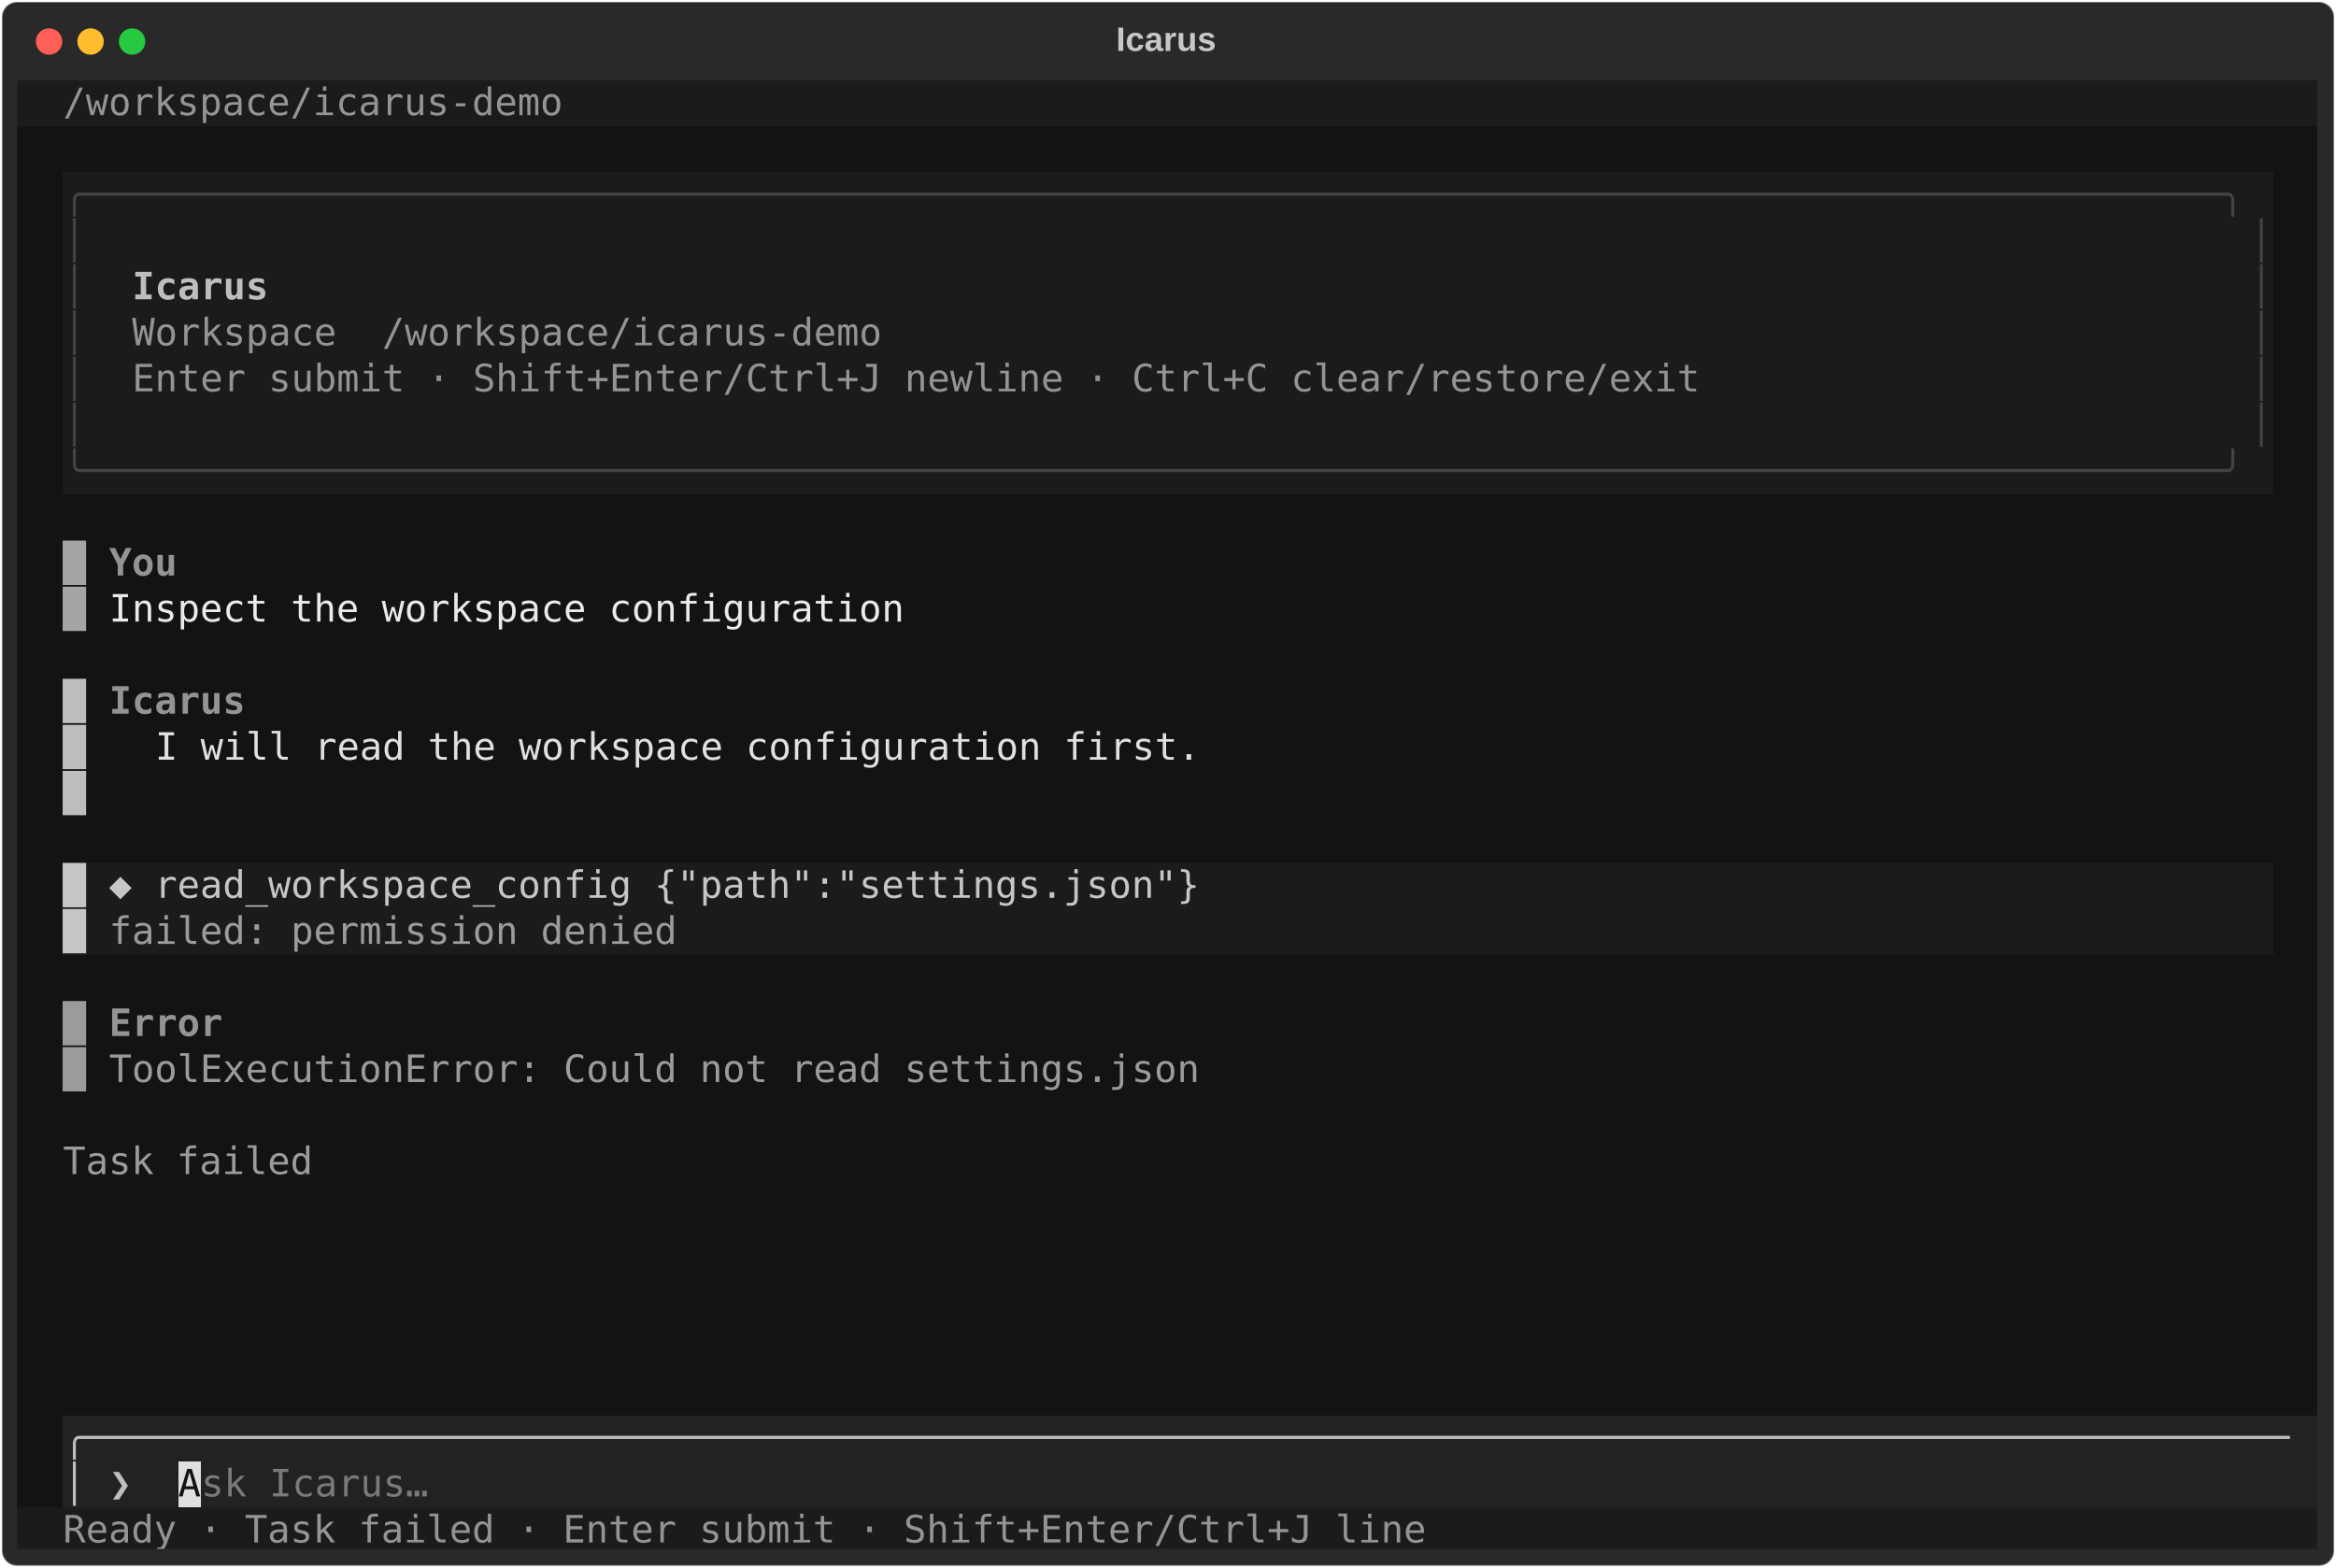
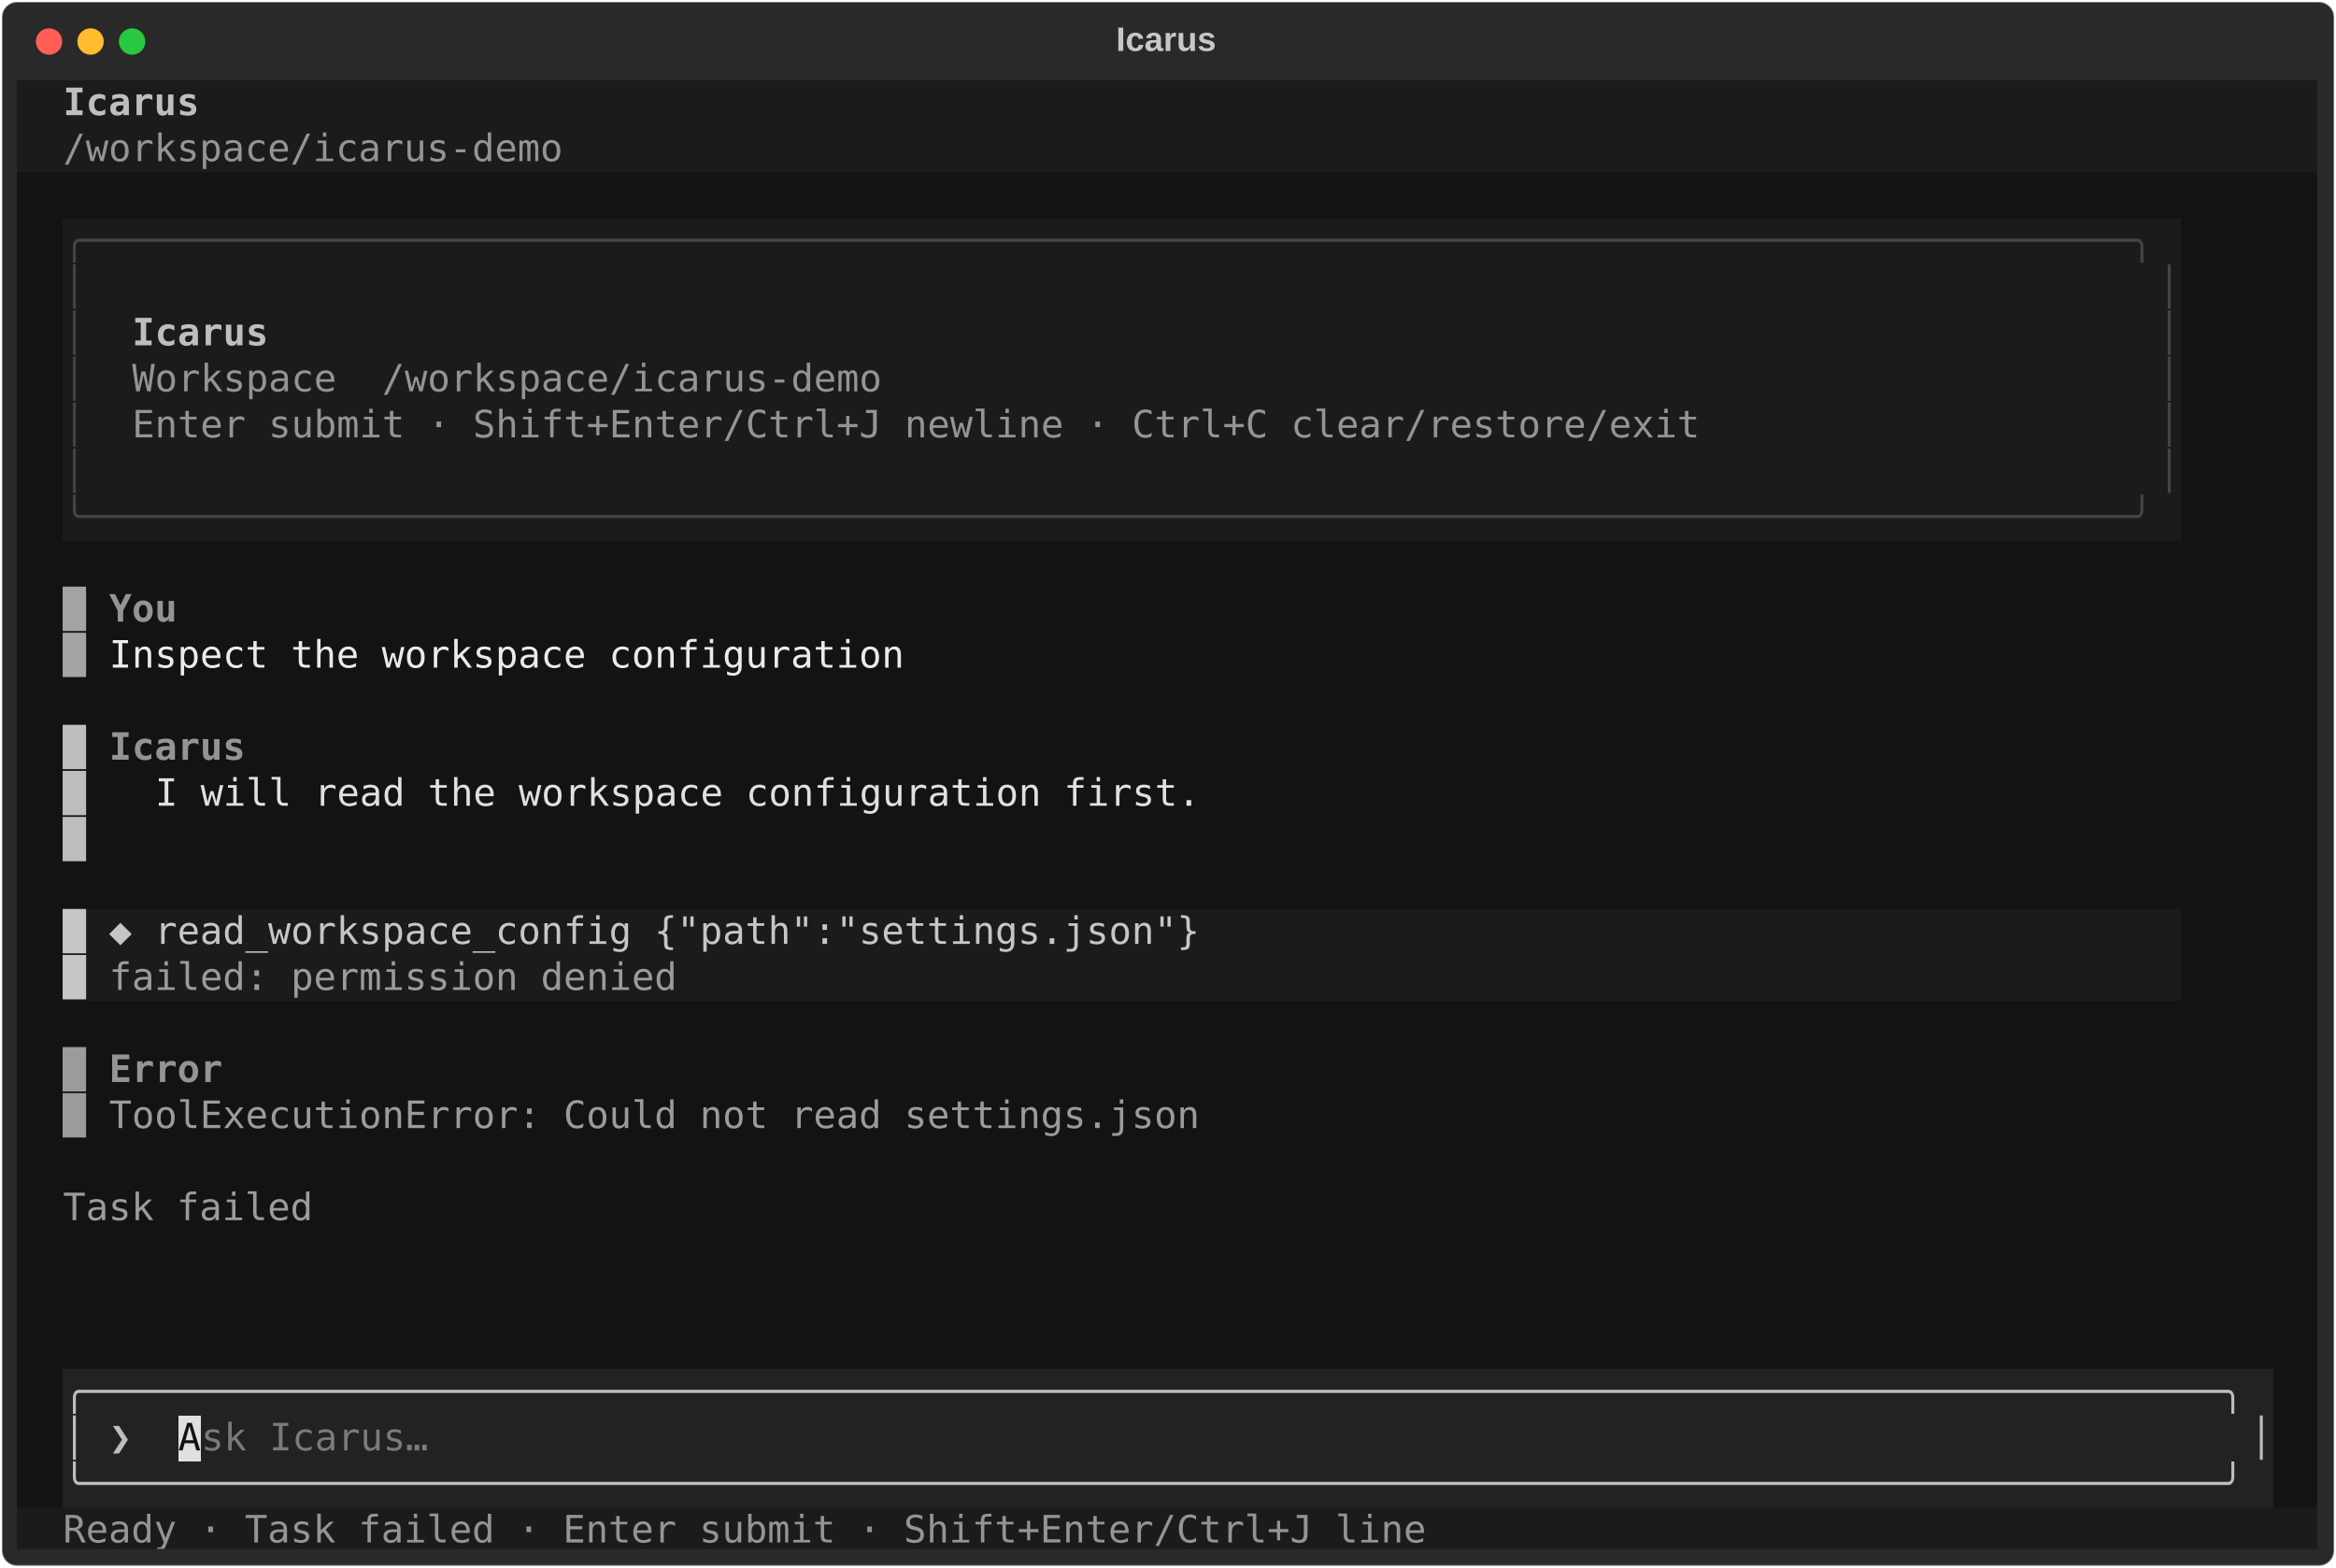
<svg xmlns="http://www.w3.org/2000/svg" class="rich-terminal" viewBox="0 0 1238 830.8">
  <style>

    @font-face {
        font-family: "Fira Code";
        src: local("FiraCode-Regular"),
                url("https://cdnjs.cloudflare.com/ajax/libs/firacode/6.2.0/woff2/FiraCode-Regular.woff2") format("woff2"),
                url("https://cdnjs.cloudflare.com/ajax/libs/firacode/6.2.0/woff/FiraCode-Regular.woff") format("woff");
        font-style: normal;
        font-weight: 400;
    }
    @font-face {
        font-family: "Fira Code";
        src: local("FiraCode-Bold"),
                url("https://cdnjs.cloudflare.com/ajax/libs/firacode/6.2.0/woff2/FiraCode-Bold.woff2") format("woff2"),
                url("https://cdnjs.cloudflare.com/ajax/libs/firacode/6.2.0/woff/FiraCode-Bold.woff") format("woff");
        font-style: bold;
        font-weight: 700;
    }

    .terminal-matrix {
        font-family: Fira Code, monospace;
        font-size: 20px;
        line-height: 24.4px;
        font-variant-east-asian: full-width;
    }

    .terminal-title {
        font-size: 18px;
        font-weight: bold;
        font-family: arial;
    }

    .terminal-r1 { fill: #c5c8c6 }
- .terminal-r2 { fill: #949494 }
- .terminal-r3 { fill: #444444 }
- .terminal-r4 { fill: #bebebe;font-weight: bold }
+ .terminal-r2 { fill: #bebebe;font-weight: bold }
+ .terminal-r3 { fill: #949494 }
+ .terminal-r4 { fill: #444444 }
.terminal-r5 { fill: #a4a4a4 }
.terminal-r6 { fill: #949494;font-weight: bold }
.terminal-r7 { fill: #eaeaea }
.terminal-r8 { fill: #bebebe }
.terminal-r9 { fill: #e0e0e0 }
.terminal-r10 { fill: #c6c6c6 }
.terminal-r11 { fill: #9b9b9b }
.terminal-r12 { fill: #121212 }
.terminal-r13 { fill: #7a7a7a }
    </style>
  <defs>
    <clipPath id="terminal-clip-terminal">
      <rect x="0" y="0" width="1219.0" height="779.8" />
    </clipPath>
    <clipPath id="terminal-line-0">
      <rect x="0" y="1.5" width="1220" height="24.65" />
    </clipPath>
    <clipPath id="terminal-line-1">
      <rect x="0" y="25.9" width="1220" height="24.65" />
    </clipPath>
    <clipPath id="terminal-line-2">
      <rect x="0" y="50.3" width="1220" height="24.65" />
    </clipPath>
    <clipPath id="terminal-line-3">
      <rect x="0" y="74.7" width="1220" height="24.65" />
    </clipPath>
    <clipPath id="terminal-line-4">
      <rect x="0" y="99.1" width="1220" height="24.65" />
    </clipPath>
    <clipPath id="terminal-line-5">
      <rect x="0" y="123.5" width="1220" height="24.65" />
    </clipPath>
    <clipPath id="terminal-line-6">
      <rect x="0" y="147.9" width="1220" height="24.65" />
    </clipPath>
    <clipPath id="terminal-line-7">
      <rect x="0" y="172.3" width="1220" height="24.65" />
    </clipPath>
    <clipPath id="terminal-line-8">
      <rect x="0" y="196.7" width="1220" height="24.65" />
    </clipPath>
    <clipPath id="terminal-line-9">
      <rect x="0" y="221.1" width="1220" height="24.65" />
    </clipPath>
    <clipPath id="terminal-line-10">
      <rect x="0" y="245.5" width="1220" height="24.65" />
    </clipPath>
    <clipPath id="terminal-line-11">
      <rect x="0" y="269.9" width="1220" height="24.65" />
    </clipPath>
    <clipPath id="terminal-line-12">
      <rect x="0" y="294.3" width="1220" height="24.65" />
    </clipPath>
    <clipPath id="terminal-line-13">
      <rect x="0" y="318.7" width="1220" height="24.65" />
    </clipPath>
    <clipPath id="terminal-line-14">
      <rect x="0" y="343.1" width="1220" height="24.65" />
    </clipPath>
    <clipPath id="terminal-line-15">
      <rect x="0" y="367.5" width="1220" height="24.65" />
    </clipPath>
    <clipPath id="terminal-line-16">
      <rect x="0" y="391.9" width="1220" height="24.65" />
    </clipPath>
    <clipPath id="terminal-line-17">
      <rect x="0" y="416.3" width="1220" height="24.65" />
    </clipPath>
    <clipPath id="terminal-line-18">
      <rect x="0" y="440.7" width="1220" height="24.65" />
    </clipPath>
    <clipPath id="terminal-line-19">
      <rect x="0" y="465.1" width="1220" height="24.65" />
    </clipPath>
    <clipPath id="terminal-line-20">
      <rect x="0" y="489.5" width="1220" height="24.65" />
    </clipPath>
    <clipPath id="terminal-line-21">
      <rect x="0" y="513.9" width="1220" height="24.65" />
    </clipPath>
    <clipPath id="terminal-line-22">
      <rect x="0" y="538.3" width="1220" height="24.65" />
    </clipPath>
    <clipPath id="terminal-line-23">
      <rect x="0" y="562.7" width="1220" height="24.65" />
    </clipPath>
    <clipPath id="terminal-line-24">
      <rect x="0" y="587.1" width="1220" height="24.65" />
    </clipPath>
    <clipPath id="terminal-line-25">
      <rect x="0" y="611.5" width="1220" height="24.65" />
    </clipPath>
    <clipPath id="terminal-line-26">
      <rect x="0" y="635.9" width="1220" height="24.65" />
    </clipPath>
    <clipPath id="terminal-line-27">
      <rect x="0" y="660.3" width="1220" height="24.65" />
    </clipPath>
    <clipPath id="terminal-line-28">
      <rect x="0" y="684.7" width="1220" height="24.65" />
    </clipPath>
    <clipPath id="terminal-line-29">
      <rect x="0" y="709.1" width="1220" height="24.65" />
    </clipPath>
    <clipPath id="terminal-line-30">
      <rect x="0" y="733.5" width="1220" height="24.65" />
    </clipPath>
  </defs>
  <rect fill="#292929" stroke="rgba(255,255,255,0.35)" stroke-width="1" x="1" y="1" width="1236" height="828.8" rx="8" />
  <text class="terminal-title" fill="#c5c8c6" text-anchor="middle" x="618" y="27">Icarus</text>
  <g transform="translate(26,22)">
    <circle cx="0" cy="0" r="7" fill="#ff5f57" />
    <circle cx="22" cy="0" r="7" fill="#febc2e" />
    <circle cx="44" cy="0" r="7" fill="#28c840" />
  </g>
  <g transform="translate(9, 41)" clip-path="url(#terminal-clip-terminal)">
    <rect fill="#1b1b1b" x="0" y="1.5" width="24.4" height="24.65" shape-rendering="crispEdges" />
-     <rect fill="#1b1b1b" x="24.4" y="1.5" width="268.4" height="24.65" shape-rendering="crispEdges" />
-     <rect fill="#1b1b1b" x="292.8" y="1.5" width="927.2" height="24.65" shape-rendering="crispEdges" />
-     <rect fill="#131313" x="0" y="25.9" width="1220" height="24.65" shape-rendering="crispEdges" />
-     <rect fill="#131313" x="0" y="50.3" width="24.4" height="24.65" shape-rendering="crispEdges" />
-     <rect fill="#1b1b1b" x="24.4" y="50.3" width="1171.2" height="24.65" shape-rendering="crispEdges" />
-     <rect fill="#131313" x="1195.6" y="50.3" width="24.4" height="24.65" shape-rendering="crispEdges" />
+     <rect fill="#1b1b1b" x="24.4" y="1.5" width="73.2" height="24.65" shape-rendering="crispEdges" />
+     <rect fill="#1b1b1b" x="97.6" y="1.5" width="1122.4" height="24.65" shape-rendering="crispEdges" />
+     <rect fill="#1b1b1b" x="0" y="25.9" width="24.4" height="24.65" shape-rendering="crispEdges" />
+     <rect fill="#1b1b1b" x="24.4" y="25.9" width="268.4" height="24.65" shape-rendering="crispEdges" />
+     <rect fill="#1b1b1b" x="292.8" y="25.9" width="927.2" height="24.65" shape-rendering="crispEdges" />
+     <rect fill="#131313" x="0" y="50.3" width="1220" height="24.65" shape-rendering="crispEdges" />
    <rect fill="#131313" x="0" y="74.7" width="24.4" height="24.65" shape-rendering="crispEdges" />
-     <rect fill="#1b1b1b" x="24.4" y="74.7" width="12.2" height="24.65" shape-rendering="crispEdges" />
-     <rect fill="#1b1b1b" x="36.6" y="74.7" width="1146.8" height="24.65" shape-rendering="crispEdges" />
-     <rect fill="#1b1b1b" x="1183.4" y="74.7" width="12.2" height="24.65" shape-rendering="crispEdges" />
-     <rect fill="#131313" x="1195.6" y="74.7" width="24.4" height="24.65" shape-rendering="crispEdges" />
+     <rect fill="#1b1b1b" x="24.4" y="74.7" width="1122.4" height="24.65" shape-rendering="crispEdges" />
+     <rect fill="#131313" x="1146.8" y="74.7" width="73.2" height="24.65" shape-rendering="crispEdges" />
    <rect fill="#131313" x="0" y="99.1" width="24.4" height="24.65" shape-rendering="crispEdges" />
    <rect fill="#1b1b1b" x="24.4" y="99.1" width="12.2" height="24.65" shape-rendering="crispEdges" />
-     <rect fill="#1b1b1b" x="36.6" y="99.1" width="24.4" height="24.65" shape-rendering="crispEdges" />
-     <rect fill="#1b1b1b" x="61" y="99.1" width="73.2" height="24.65" shape-rendering="crispEdges" />
-     <rect fill="#1b1b1b" x="134.2" y="99.1" width="1049.2" height="24.65" shape-rendering="crispEdges" />
-     <rect fill="#1b1b1b" x="1183.4" y="99.1" width="12.2" height="24.65" shape-rendering="crispEdges" />
-     <rect fill="#131313" x="1195.6" y="99.1" width="24.4" height="24.65" shape-rendering="crispEdges" />
+     <rect fill="#1b1b1b" x="36.6" y="99.1" width="1098" height="24.65" shape-rendering="crispEdges" />
+     <rect fill="#1b1b1b" x="1134.6" y="99.1" width="12.2" height="24.65" shape-rendering="crispEdges" />
+     <rect fill="#131313" x="1146.8" y="99.1" width="73.2" height="24.65" shape-rendering="crispEdges" />
    <rect fill="#131313" x="0" y="123.5" width="24.4" height="24.65" shape-rendering="crispEdges" />
    <rect fill="#1b1b1b" x="24.4" y="123.5" width="12.2" height="24.65" shape-rendering="crispEdges" />
    <rect fill="#1b1b1b" x="36.6" y="123.5" width="24.4" height="24.65" shape-rendering="crispEdges" />
-     <rect fill="#1b1b1b" x="61" y="123.5" width="402.6" height="24.65" shape-rendering="crispEdges" />
-     <rect fill="#1b1b1b" x="463.6" y="123.5" width="719.8" height="24.65" shape-rendering="crispEdges" />
-     <rect fill="#1b1b1b" x="1183.4" y="123.5" width="12.2" height="24.65" shape-rendering="crispEdges" />
-     <rect fill="#131313" x="1195.6" y="123.5" width="24.4" height="24.65" shape-rendering="crispEdges" />
+     <rect fill="#1b1b1b" x="61" y="123.5" width="73.2" height="24.65" shape-rendering="crispEdges" />
+     <rect fill="#1b1b1b" x="134.2" y="123.5" width="1000.4" height="24.65" shape-rendering="crispEdges" />
+     <rect fill="#1b1b1b" x="1134.6" y="123.5" width="12.2" height="24.65" shape-rendering="crispEdges" />
+     <rect fill="#131313" x="1146.8" y="123.5" width="73.2" height="24.65" shape-rendering="crispEdges" />
    <rect fill="#131313" x="0" y="147.9" width="24.4" height="24.65" shape-rendering="crispEdges" />
    <rect fill="#1b1b1b" x="24.4" y="147.9" width="12.2" height="24.65" shape-rendering="crispEdges" />
    <rect fill="#1b1b1b" x="36.6" y="147.9" width="24.4" height="24.65" shape-rendering="crispEdges" />
-     <rect fill="#1b1b1b" x="61" y="147.9" width="841.8" height="24.65" shape-rendering="crispEdges" />
-     <rect fill="#1b1b1b" x="902.8" y="147.9" width="280.6" height="24.65" shape-rendering="crispEdges" />
-     <rect fill="#1b1b1b" x="1183.4" y="147.9" width="12.2" height="24.65" shape-rendering="crispEdges" />
-     <rect fill="#131313" x="1195.6" y="147.9" width="24.4" height="24.65" shape-rendering="crispEdges" />
+     <rect fill="#1b1b1b" x="61" y="147.9" width="402.6" height="24.65" shape-rendering="crispEdges" />
+     <rect fill="#1b1b1b" x="463.6" y="147.9" width="671" height="24.65" shape-rendering="crispEdges" />
+     <rect fill="#1b1b1b" x="1134.6" y="147.9" width="12.2" height="24.65" shape-rendering="crispEdges" />
+     <rect fill="#131313" x="1146.8" y="147.9" width="73.2" height="24.65" shape-rendering="crispEdges" />
    <rect fill="#131313" x="0" y="172.3" width="24.4" height="24.65" shape-rendering="crispEdges" />
    <rect fill="#1b1b1b" x="24.4" y="172.3" width="12.2" height="24.65" shape-rendering="crispEdges" />
-     <rect fill="#1b1b1b" x="36.6" y="172.3" width="1146.8" height="24.65" shape-rendering="crispEdges" />
-     <rect fill="#1b1b1b" x="1183.4" y="172.3" width="12.2" height="24.65" shape-rendering="crispEdges" />
-     <rect fill="#131313" x="1195.6" y="172.3" width="24.4" height="24.65" shape-rendering="crispEdges" />
+     <rect fill="#1b1b1b" x="36.6" y="172.3" width="24.4" height="24.65" shape-rendering="crispEdges" />
+     <rect fill="#1b1b1b" x="61" y="172.3" width="841.8" height="24.65" shape-rendering="crispEdges" />
+     <rect fill="#1b1b1b" x="902.8" y="172.3" width="231.8" height="24.65" shape-rendering="crispEdges" />
+     <rect fill="#1b1b1b" x="1134.6" y="172.3" width="12.2" height="24.65" shape-rendering="crispEdges" />
+     <rect fill="#131313" x="1146.8" y="172.3" width="73.2" height="24.65" shape-rendering="crispEdges" />
    <rect fill="#131313" x="0" y="196.7" width="24.4" height="24.65" shape-rendering="crispEdges" />
-     <rect fill="#1b1b1b" x="24.4" y="196.7" width="1171.2" height="24.65" shape-rendering="crispEdges" />
-     <rect fill="#131313" x="1195.6" y="196.7" width="24.4" height="24.65" shape-rendering="crispEdges" />
-     <rect fill="#131313" x="0" y="221.1" width="1220" height="24.65" shape-rendering="crispEdges" />
-     <rect fill="#131313" x="0" y="245.5" width="24.4" height="24.65" shape-rendering="crispEdges" />
-     <rect fill="#131313" x="24.4" y="245.5" width="12.2" height="24.65" shape-rendering="crispEdges" />
-     <rect fill="#131313" x="36.6" y="245.5" width="12.2" height="24.65" shape-rendering="crispEdges" />
-     <rect fill="#131313" x="48.8" y="245.5" width="36.6" height="24.65" shape-rendering="crispEdges" />
-     <rect fill="#131313" x="85.4" y="245.5" width="1134.6" height="24.65" shape-rendering="crispEdges" />
+     <rect fill="#1b1b1b" x="24.4" y="196.7" width="12.2" height="24.65" shape-rendering="crispEdges" />
+     <rect fill="#1b1b1b" x="36.6" y="196.7" width="1098" height="24.65" shape-rendering="crispEdges" />
+     <rect fill="#1b1b1b" x="1134.6" y="196.7" width="12.2" height="24.65" shape-rendering="crispEdges" />
+     <rect fill="#131313" x="1146.8" y="196.7" width="73.2" height="24.65" shape-rendering="crispEdges" />
+     <rect fill="#131313" x="0" y="221.1" width="24.4" height="24.65" shape-rendering="crispEdges" />
+     <rect fill="#1b1b1b" x="24.4" y="221.1" width="1122.4" height="24.65" shape-rendering="crispEdges" />
+     <rect fill="#131313" x="1146.8" y="221.1" width="73.2" height="24.65" shape-rendering="crispEdges" />
+     <rect fill="#131313" x="0" y="245.5" width="1220" height="24.65" shape-rendering="crispEdges" />
    <rect fill="#131313" x="0" y="269.9" width="24.4" height="24.65" shape-rendering="crispEdges" />
    <rect fill="#131313" x="24.4" y="269.9" width="12.2" height="24.65" shape-rendering="crispEdges" />
    <rect fill="#131313" x="36.6" y="269.9" width="12.2" height="24.65" shape-rendering="crispEdges" />
-     <rect fill="#131313" x="48.8" y="269.9" width="427" height="24.65" shape-rendering="crispEdges" />
-     <rect fill="#131313" x="475.8" y="269.9" width="744.2" height="24.65" shape-rendering="crispEdges" />
-     <rect fill="#131313" x="0" y="294.3" width="1220" height="24.65" shape-rendering="crispEdges" />
-     <rect fill="#131313" x="0" y="318.7" width="24.4" height="24.65" shape-rendering="crispEdges" />
-     <rect fill="#131313" x="24.4" y="318.7" width="12.2" height="24.65" shape-rendering="crispEdges" />
-     <rect fill="#131313" x="36.6" y="318.7" width="12.2" height="24.65" shape-rendering="crispEdges" />
-     <rect fill="#131313" x="48.8" y="318.7" width="73.2" height="24.65" shape-rendering="crispEdges" />
-     <rect fill="#131313" x="122" y="318.7" width="1098" height="24.65" shape-rendering="crispEdges" />
+     <rect fill="#131313" x="48.8" y="269.9" width="36.6" height="24.65" shape-rendering="crispEdges" />
+     <rect fill="#131313" x="85.4" y="269.9" width="1134.6" height="24.65" shape-rendering="crispEdges" />
+     <rect fill="#131313" x="0" y="294.3" width="24.4" height="24.65" shape-rendering="crispEdges" />
+     <rect fill="#131313" x="24.4" y="294.3" width="12.2" height="24.65" shape-rendering="crispEdges" />
+     <rect fill="#131313" x="36.6" y="294.3" width="12.2" height="24.65" shape-rendering="crispEdges" />
+     <rect fill="#131313" x="48.8" y="294.3" width="427" height="24.65" shape-rendering="crispEdges" />
+     <rect fill="#131313" x="475.8" y="294.3" width="744.2" height="24.65" shape-rendering="crispEdges" />
+     <rect fill="#131313" x="0" y="318.7" width="1220" height="24.65" shape-rendering="crispEdges" />
    <rect fill="#131313" x="0" y="343.1" width="24.4" height="24.65" shape-rendering="crispEdges" />
    <rect fill="#131313" x="24.4" y="343.1" width="12.2" height="24.65" shape-rendering="crispEdges" />
-     <rect fill="#131313" x="36.6" y="343.1" width="36.6" height="24.65" shape-rendering="crispEdges" />
-     <rect fill="#131313" x="73.2" y="343.1" width="561.2" height="24.65" shape-rendering="crispEdges" />
-     <rect fill="#131313" x="634.4" y="343.1" width="585.6" height="24.65" shape-rendering="crispEdges" />
+     <rect fill="#131313" x="36.6" y="343.1" width="12.2" height="24.65" shape-rendering="crispEdges" />
+     <rect fill="#131313" x="48.8" y="343.1" width="73.2" height="24.65" shape-rendering="crispEdges" />
+     <rect fill="#131313" x="122" y="343.1" width="1098" height="24.65" shape-rendering="crispEdges" />
    <rect fill="#131313" x="0" y="367.5" width="24.4" height="24.65" shape-rendering="crispEdges" />
    <rect fill="#131313" x="24.4" y="367.5" width="12.2" height="24.65" shape-rendering="crispEdges" />
-     <rect fill="#131313" x="36.6" y="367.5" width="1183.4" height="24.65" shape-rendering="crispEdges" />
-     <rect fill="#131313" x="0" y="391.9" width="1220" height="24.65" shape-rendering="crispEdges" />
-     <rect fill="#131313" x="0" y="416.3" width="24.4" height="24.65" shape-rendering="crispEdges" />
-     <rect fill="#1b1b1b" x="24.4" y="416.3" width="12.2" height="24.65" shape-rendering="crispEdges" />
-     <rect fill="#1b1b1b" x="36.6" y="416.3" width="12.2" height="24.65" shape-rendering="crispEdges" />
-     <rect fill="#1b1b1b" x="48.8" y="416.3" width="585.6" height="24.65" shape-rendering="crispEdges" />
-     <rect fill="#1b1b1b" x="634.4" y="416.3" width="561.2" height="24.65" shape-rendering="crispEdges" />
-     <rect fill="#131313" x="1195.6" y="416.3" width="24.4" height="24.65" shape-rendering="crispEdges" />
+     <rect fill="#131313" x="36.6" y="367.5" width="36.6" height="24.65" shape-rendering="crispEdges" />
+     <rect fill="#131313" x="73.2" y="367.5" width="561.2" height="24.65" shape-rendering="crispEdges" />
+     <rect fill="#131313" x="634.4" y="367.5" width="585.6" height="24.65" shape-rendering="crispEdges" />
+     <rect fill="#131313" x="0" y="391.9" width="24.4" height="24.65" shape-rendering="crispEdges" />
+     <rect fill="#131313" x="24.4" y="391.9" width="12.2" height="24.65" shape-rendering="crispEdges" />
+     <rect fill="#131313" x="36.6" y="391.9" width="1183.4" height="24.65" shape-rendering="crispEdges" />
+     <rect fill="#131313" x="0" y="416.3" width="1220" height="24.65" shape-rendering="crispEdges" />
    <rect fill="#131313" x="0" y="440.7" width="24.4" height="24.65" shape-rendering="crispEdges" />
    <rect fill="#1b1b1b" x="24.4" y="440.7" width="12.2" height="24.65" shape-rendering="crispEdges" />
    <rect fill="#1b1b1b" x="36.6" y="440.7" width="12.2" height="24.65" shape-rendering="crispEdges" />
-     <rect fill="#1b1b1b" x="48.8" y="440.7" width="305" height="24.65" shape-rendering="crispEdges" />
-     <rect fill="#1b1b1b" x="353.8" y="440.7" width="841.8" height="24.65" shape-rendering="crispEdges" />
-     <rect fill="#131313" x="1195.6" y="440.7" width="24.4" height="24.65" shape-rendering="crispEdges" />
-     <rect fill="#131313" x="0" y="465.1" width="1220" height="24.65" shape-rendering="crispEdges" />
-     <rect fill="#131313" x="0" y="489.5" width="24.4" height="24.65" shape-rendering="crispEdges" />
-     <rect fill="#131313" x="24.4" y="489.5" width="12.2" height="24.65" shape-rendering="crispEdges" />
-     <rect fill="#131313" x="36.6" y="489.5" width="12.2" height="24.65" shape-rendering="crispEdges" />
-     <rect fill="#131313" x="48.8" y="489.5" width="61" height="24.65" shape-rendering="crispEdges" />
-     <rect fill="#131313" x="109.8" y="489.5" width="1110.2" height="24.65" shape-rendering="crispEdges" />
+     <rect fill="#1b1b1b" x="48.8" y="440.7" width="585.6" height="24.65" shape-rendering="crispEdges" />
+     <rect fill="#1b1b1b" x="634.4" y="440.7" width="512.4" height="24.65" shape-rendering="crispEdges" />
+     <rect fill="#131313" x="1146.8" y="440.7" width="73.2" height="24.65" shape-rendering="crispEdges" />
+     <rect fill="#131313" x="0" y="465.1" width="24.4" height="24.65" shape-rendering="crispEdges" />
+     <rect fill="#1b1b1b" x="24.4" y="465.1" width="12.2" height="24.65" shape-rendering="crispEdges" />
+     <rect fill="#1b1b1b" x="36.6" y="465.1" width="12.2" height="24.65" shape-rendering="crispEdges" />
+     <rect fill="#1b1b1b" x="48.8" y="465.1" width="305" height="24.65" shape-rendering="crispEdges" />
+     <rect fill="#1b1b1b" x="353.8" y="465.1" width="793" height="24.65" shape-rendering="crispEdges" />
+     <rect fill="#131313" x="1146.8" y="465.1" width="73.2" height="24.65" shape-rendering="crispEdges" />
+     <rect fill="#131313" x="0" y="489.5" width="1220" height="24.65" shape-rendering="crispEdges" />
    <rect fill="#131313" x="0" y="513.9" width="24.4" height="24.65" shape-rendering="crispEdges" />
    <rect fill="#131313" x="24.4" y="513.9" width="12.2" height="24.65" shape-rendering="crispEdges" />
    <rect fill="#131313" x="36.6" y="513.9" width="12.2" height="24.65" shape-rendering="crispEdges" />
-     <rect fill="#131313" x="48.8" y="513.9" width="585.6" height="24.65" shape-rendering="crispEdges" />
-     <rect fill="#131313" x="634.4" y="513.9" width="585.6" height="24.65" shape-rendering="crispEdges" />
-     <rect fill="#131313" x="0" y="538.3" width="1220" height="24.65" shape-rendering="crispEdges" />
-     <rect fill="#131313" x="0" y="562.7" width="24.4" height="24.65" shape-rendering="crispEdges" />
-     <rect fill="#131313" x="24.4" y="562.7" width="134.2" height="24.65" shape-rendering="crispEdges" />
-     <rect fill="#131313" x="158.6" y="562.7" width="1061.4" height="24.65" shape-rendering="crispEdges" />
-     <rect fill="#131313" x="0" y="587.1" width="1220" height="24.65" shape-rendering="crispEdges" />
+     <rect fill="#131313" x="48.8" y="513.9" width="61" height="24.65" shape-rendering="crispEdges" />
+     <rect fill="#131313" x="109.8" y="513.9" width="1110.2" height="24.65" shape-rendering="crispEdges" />
+     <rect fill="#131313" x="0" y="538.3" width="24.4" height="24.65" shape-rendering="crispEdges" />
+     <rect fill="#131313" x="24.4" y="538.3" width="12.2" height="24.65" shape-rendering="crispEdges" />
+     <rect fill="#131313" x="36.6" y="538.3" width="12.2" height="24.65" shape-rendering="crispEdges" />
+     <rect fill="#131313" x="48.8" y="538.3" width="585.6" height="24.65" shape-rendering="crispEdges" />
+     <rect fill="#131313" x="634.4" y="538.3" width="585.6" height="24.65" shape-rendering="crispEdges" />
+     <rect fill="#131313" x="0" y="562.7" width="1220" height="24.65" shape-rendering="crispEdges" />
+     <rect fill="#131313" x="0" y="587.1" width="24.4" height="24.65" shape-rendering="crispEdges" />
+     <rect fill="#131313" x="24.4" y="587.1" width="134.2" height="24.65" shape-rendering="crispEdges" />
+     <rect fill="#131313" x="158.6" y="587.1" width="1061.4" height="24.65" shape-rendering="crispEdges" />
    <rect fill="#131313" x="0" y="611.5" width="1220" height="24.65" shape-rendering="crispEdges" />
    <rect fill="#131313" x="0" y="635.9" width="1220" height="24.65" shape-rendering="crispEdges" />
    <rect fill="#131313" x="0" y="660.3" width="1220" height="24.65" shape-rendering="crispEdges" />
-     <rect fill="#131313" x="0" y="684.7" width="1220" height="24.65" shape-rendering="crispEdges" />
+     <rect fill="#131313" x="0" y="684.7" width="24.4" height="24.65" shape-rendering="crispEdges" />
+     <rect fill="#222222" x="24.4" y="684.7" width="1171.2" height="24.65" shape-rendering="crispEdges" />
+     <rect fill="#131313" x="1195.6" y="684.7" width="24.4" height="24.65" shape-rendering="crispEdges" />
    <rect fill="#131313" x="0" y="709.1" width="24.4" height="24.65" shape-rendering="crispEdges" />
-     <rect fill="#222222" x="24.4" y="709.1" width="1195.6" height="24.65" shape-rendering="crispEdges" />
+     <rect fill="#222222" x="24.4" y="709.1" width="12.2" height="24.65" shape-rendering="crispEdges" />
+     <rect fill="#222222" x="36.6" y="709.1" width="12.2" height="24.65" shape-rendering="crispEdges" />
+     <rect fill="#222222" x="48.8" y="709.1" width="12.2" height="24.65" shape-rendering="crispEdges" />
+     <rect fill="#222222" x="61" y="709.1" width="12.2" height="24.65" shape-rendering="crispEdges" />
+     <rect fill="#222222" x="73.2" y="709.1" width="12.2" height="24.65" shape-rendering="crispEdges" />
+     <rect fill="#e0e0e0" x="85.4" y="709.1" width="12.2" height="24.65" shape-rendering="crispEdges" />
+     <rect fill="#222222" x="97.6" y="709.1" width="122" height="24.65" shape-rendering="crispEdges" />
+     <rect fill="#222222" x="219.6" y="709.1" width="963.8" height="24.65" shape-rendering="crispEdges" />
+     <rect fill="#222222" x="1183.4" y="709.1" width="12.2" height="24.65" shape-rendering="crispEdges" />
+     <rect fill="#131313" x="1195.6" y="709.1" width="24.4" height="24.65" shape-rendering="crispEdges" />
    <rect fill="#131313" x="0" y="733.5" width="24.4" height="24.65" shape-rendering="crispEdges" />
-     <rect fill="#222222" x="24.4" y="733.5" width="12.2" height="24.65" shape-rendering="crispEdges" />
-     <rect fill="#222222" x="36.6" y="733.5" width="12.2" height="24.65" shape-rendering="crispEdges" />
-     <rect fill="#222222" x="48.8" y="733.5" width="12.2" height="24.65" shape-rendering="crispEdges" />
-     <rect fill="#222222" x="61" y="733.5" width="12.2" height="24.65" shape-rendering="crispEdges" />
-     <rect fill="#222222" x="73.2" y="733.5" width="12.2" height="24.65" shape-rendering="crispEdges" />
-     <rect fill="#e0e0e0" x="85.4" y="733.5" width="12.2" height="24.65" shape-rendering="crispEdges" />
-     <rect fill="#222222" x="97.6" y="733.5" width="122" height="24.65" shape-rendering="crispEdges" />
-     <rect fill="#222222" x="219.6" y="733.5" width="1000.4" height="24.65" shape-rendering="crispEdges" />
+     <rect fill="#222222" x="24.4" y="733.5" width="1171.2" height="24.65" shape-rendering="crispEdges" />
+     <rect fill="#131313" x="1195.6" y="733.5" width="24.4" height="24.65" shape-rendering="crispEdges" />
    <rect fill="#1b1b1b" x="0" y="757.9" width="24.4" height="24.65" shape-rendering="crispEdges" />
    <rect fill="#1b1b1b" x="24.4" y="757.9" width="732" height="24.65" shape-rendering="crispEdges" />
    <rect fill="#1b1b1b" x="756.4" y="757.9" width="463.6" height="24.65" shape-rendering="crispEdges" />
    <g class="terminal-matrix">
-       <text class="terminal-r2" x="24.4" y="20" textLength="268.4" clip-path="url(#terminal-line-0)">/workspace/icarus-demo</text>
+       <text class="terminal-r2" x="24.4" y="20" textLength="73.2" clip-path="url(#terminal-line-0)">Icarus</text>
      <text class="terminal-r1" x="1220" y="20" textLength="12.2" clip-path="url(#terminal-line-0)">
</text>
+       <text class="terminal-r3" x="24.4" y="44.4" textLength="268.4" clip-path="url(#terminal-line-1)">/workspace/icarus-demo</text>
      <text class="terminal-r1" x="1220" y="44.4" textLength="12.2" clip-path="url(#terminal-line-1)">
</text>
-       <text class="terminal-r3" x="24.4" y="68.8" textLength="1171.2" clip-path="url(#terminal-line-2)">╭──────────────────────────────────────────────────────────────────────────────────────────────╮</text>
      <text class="terminal-r1" x="1220" y="68.8" textLength="12.2" clip-path="url(#terminal-line-2)">
</text>
-       <text class="terminal-r3" x="24.4" y="93.2" textLength="12.2" clip-path="url(#terminal-line-3)">│</text>
-       <text class="terminal-r3" x="1183.4" y="93.2" textLength="12.2" clip-path="url(#terminal-line-3)">│</text>
+       <text class="terminal-r4" x="24.4" y="93.2" textLength="1122.4" clip-path="url(#terminal-line-3)">╭──────────────────────────────────────────────────────────────────────────────────────────╮</text>
      <text class="terminal-r1" x="1220" y="93.2" textLength="12.2" clip-path="url(#terminal-line-3)">
</text>
-       <text class="terminal-r3" x="24.4" y="117.6" textLength="12.2" clip-path="url(#terminal-line-4)">│</text>
-       <text class="terminal-r4" x="61" y="117.6" textLength="73.2" clip-path="url(#terminal-line-4)">Icarus</text>
-       <text class="terminal-r3" x="1183.4" y="117.6" textLength="12.2" clip-path="url(#terminal-line-4)">│</text>
+       <text class="terminal-r4" x="24.4" y="117.6" textLength="12.2" clip-path="url(#terminal-line-4)">│</text>
+       <text class="terminal-r4" x="1134.6" y="117.6" textLength="12.2" clip-path="url(#terminal-line-4)">│</text>
      <text class="terminal-r1" x="1220" y="117.6" textLength="12.2" clip-path="url(#terminal-line-4)">
</text>
-       <text class="terminal-r3" x="24.4" y="142" textLength="12.2" clip-path="url(#terminal-line-5)">│</text>
-       <text class="terminal-r2" x="61" y="142" textLength="402.6" clip-path="url(#terminal-line-5)">Workspace  /workspace/icarus-demo</text>
-       <text class="terminal-r3" x="1183.4" y="142" textLength="12.2" clip-path="url(#terminal-line-5)">│</text>
+       <text class="terminal-r4" x="24.4" y="142" textLength="12.2" clip-path="url(#terminal-line-5)">│</text>
+       <text class="terminal-r2" x="61" y="142" textLength="73.2" clip-path="url(#terminal-line-5)">Icarus</text>
+       <text class="terminal-r4" x="1134.6" y="142" textLength="12.2" clip-path="url(#terminal-line-5)">│</text>
      <text class="terminal-r1" x="1220" y="142" textLength="12.2" clip-path="url(#terminal-line-5)">
</text>
-       <text class="terminal-r3" x="24.4" y="166.4" textLength="12.2" clip-path="url(#terminal-line-6)">│</text>
-       <text class="terminal-r2" x="61" y="166.4" textLength="841.8" clip-path="url(#terminal-line-6)">Enter submit · Shift+Enter/Ctrl+J newline · Ctrl+C clear/restore/exit</text>
-       <text class="terminal-r3" x="1183.4" y="166.4" textLength="12.2" clip-path="url(#terminal-line-6)">│</text>
+       <text class="terminal-r4" x="24.4" y="166.4" textLength="12.2" clip-path="url(#terminal-line-6)">│</text>
+       <text class="terminal-r3" x="61" y="166.4" textLength="402.6" clip-path="url(#terminal-line-6)">Workspace  /workspace/icarus-demo</text>
+       <text class="terminal-r4" x="1134.6" y="166.4" textLength="12.2" clip-path="url(#terminal-line-6)">│</text>
      <text class="terminal-r1" x="1220" y="166.4" textLength="12.2" clip-path="url(#terminal-line-6)">
</text>
-       <text class="terminal-r3" x="24.4" y="190.8" textLength="12.2" clip-path="url(#terminal-line-7)">│</text>
-       <text class="terminal-r3" x="1183.4" y="190.8" textLength="12.2" clip-path="url(#terminal-line-7)">│</text>
+       <text class="terminal-r4" x="24.4" y="190.8" textLength="12.2" clip-path="url(#terminal-line-7)">│</text>
+       <text class="terminal-r3" x="61" y="190.8" textLength="841.8" clip-path="url(#terminal-line-7)">Enter submit · Shift+Enter/Ctrl+J newline · Ctrl+C clear/restore/exit</text>
+       <text class="terminal-r4" x="1134.6" y="190.8" textLength="12.2" clip-path="url(#terminal-line-7)">│</text>
      <text class="terminal-r1" x="1220" y="190.8" textLength="12.2" clip-path="url(#terminal-line-7)">
</text>
-       <text class="terminal-r3" x="24.4" y="215.2" textLength="1171.2" clip-path="url(#terminal-line-8)">╰──────────────────────────────────────────────────────────────────────────────────────────────╯</text>
+       <text class="terminal-r4" x="24.4" y="215.2" textLength="12.2" clip-path="url(#terminal-line-8)">│</text>
+       <text class="terminal-r4" x="1134.6" y="215.2" textLength="12.2" clip-path="url(#terminal-line-8)">│</text>
      <text class="terminal-r1" x="1220" y="215.2" textLength="12.2" clip-path="url(#terminal-line-8)">
</text>
+       <text class="terminal-r4" x="24.4" y="239.6" textLength="1122.4" clip-path="url(#terminal-line-9)">╰──────────────────────────────────────────────────────────────────────────────────────────╯</text>
      <text class="terminal-r1" x="1220" y="239.6" textLength="12.2" clip-path="url(#terminal-line-9)">
</text>
-       <text class="terminal-r5" x="24.4" y="264" textLength="12.2" clip-path="url(#terminal-line-10)">█</text>
-       <text class="terminal-r6" x="48.8" y="264" textLength="36.6" clip-path="url(#terminal-line-10)">You</text>
      <text class="terminal-r1" x="1220" y="264" textLength="12.2" clip-path="url(#terminal-line-10)">
</text>
      <text class="terminal-r5" x="24.4" y="288.4" textLength="12.2" clip-path="url(#terminal-line-11)">█</text>
-       <text class="terminal-r7" x="48.8" y="288.4" textLength="427" clip-path="url(#terminal-line-11)">Inspect the workspace configuration</text>
+       <text class="terminal-r6" x="48.8" y="288.4" textLength="36.6" clip-path="url(#terminal-line-11)">You</text>
      <text class="terminal-r1" x="1220" y="288.4" textLength="12.2" clip-path="url(#terminal-line-11)">
</text>
+       <text class="terminal-r5" x="24.4" y="312.8" textLength="12.2" clip-path="url(#terminal-line-12)">█</text>
+       <text class="terminal-r7" x="48.8" y="312.8" textLength="427" clip-path="url(#terminal-line-12)">Inspect the workspace configuration</text>
      <text class="terminal-r1" x="1220" y="312.8" textLength="12.2" clip-path="url(#terminal-line-12)">
</text>
-       <text class="terminal-r8" x="24.4" y="337.2" textLength="12.2" clip-path="url(#terminal-line-13)">█</text>
-       <text class="terminal-r6" x="48.8" y="337.2" textLength="73.2" clip-path="url(#terminal-line-13)">Icarus</text>
      <text class="terminal-r1" x="1220" y="337.2" textLength="12.2" clip-path="url(#terminal-line-13)">
</text>
      <text class="terminal-r8" x="24.4" y="361.6" textLength="12.2" clip-path="url(#terminal-line-14)">█</text>
-       <text class="terminal-r9" x="73.2" y="361.6" textLength="561.2" clip-path="url(#terminal-line-14)">I will read the workspace configuration first.</text>
+       <text class="terminal-r6" x="48.8" y="361.6" textLength="73.2" clip-path="url(#terminal-line-14)">Icarus</text>
      <text class="terminal-r1" x="1220" y="361.6" textLength="12.2" clip-path="url(#terminal-line-14)">
</text>
      <text class="terminal-r8" x="24.4" y="386" textLength="12.2" clip-path="url(#terminal-line-15)">█</text>
+       <text class="terminal-r9" x="73.2" y="386" textLength="561.2" clip-path="url(#terminal-line-15)">I will read the workspace configuration first.</text>
      <text class="terminal-r1" x="1220" y="386" textLength="12.2" clip-path="url(#terminal-line-15)">
</text>
+       <text class="terminal-r8" x="24.4" y="410.4" textLength="12.2" clip-path="url(#terminal-line-16)">█</text>
      <text class="terminal-r1" x="1220" y="410.4" textLength="12.2" clip-path="url(#terminal-line-16)">
</text>
-       <text class="terminal-r10" x="24.4" y="434.8" textLength="12.2" clip-path="url(#terminal-line-17)">█</text>
-       <text class="terminal-r10" x="48.8" y="434.8" textLength="585.6" clip-path="url(#terminal-line-17)">◆ read_workspace_config {"path":"settings.json"}</text>
      <text class="terminal-r1" x="1220" y="434.8" textLength="12.2" clip-path="url(#terminal-line-17)">
</text>
      <text class="terminal-r10" x="24.4" y="459.2" textLength="12.2" clip-path="url(#terminal-line-18)">█</text>
-       <text class="terminal-r11" x="48.8" y="459.2" textLength="305" clip-path="url(#terminal-line-18)">failed: permission denied</text>
+       <text class="terminal-r10" x="48.8" y="459.2" textLength="585.6" clip-path="url(#terminal-line-18)">◆ read_workspace_config {"path":"settings.json"}</text>
      <text class="terminal-r1" x="1220" y="459.2" textLength="12.2" clip-path="url(#terminal-line-18)">
</text>
+       <text class="terminal-r10" x="24.4" y="483.6" textLength="12.2" clip-path="url(#terminal-line-19)">█</text>
+       <text class="terminal-r11" x="48.8" y="483.6" textLength="305" clip-path="url(#terminal-line-19)">failed: permission denied</text>
      <text class="terminal-r1" x="1220" y="483.6" textLength="12.2" clip-path="url(#terminal-line-19)">
</text>
-       <text class="terminal-r11" x="24.4" y="508" textLength="12.2" clip-path="url(#terminal-line-20)">█</text>
-       <text class="terminal-r6" x="48.8" y="508" textLength="61" clip-path="url(#terminal-line-20)">Error</text>
      <text class="terminal-r1" x="1220" y="508" textLength="12.2" clip-path="url(#terminal-line-20)">
</text>
      <text class="terminal-r11" x="24.4" y="532.4" textLength="12.2" clip-path="url(#terminal-line-21)">█</text>
-       <text class="terminal-r11" x="48.8" y="532.4" textLength="585.6" clip-path="url(#terminal-line-21)">ToolExecutionError: Could not read settings.json</text>
+       <text class="terminal-r6" x="48.8" y="532.4" textLength="61" clip-path="url(#terminal-line-21)">Error</text>
      <text class="terminal-r1" x="1220" y="532.4" textLength="12.2" clip-path="url(#terminal-line-21)">
</text>
+       <text class="terminal-r11" x="24.4" y="556.8" textLength="12.2" clip-path="url(#terminal-line-22)">█</text>
+       <text class="terminal-r11" x="48.8" y="556.8" textLength="585.6" clip-path="url(#terminal-line-22)">ToolExecutionError: Could not read settings.json</text>
      <text class="terminal-r1" x="1220" y="556.8" textLength="12.2" clip-path="url(#terminal-line-22)">
</text>
-       <text class="terminal-r11" x="24.4" y="581.2" textLength="134.2" clip-path="url(#terminal-line-23)">Task failed</text>
      <text class="terminal-r1" x="1220" y="581.2" textLength="12.2" clip-path="url(#terminal-line-23)">
</text>
+       <text class="terminal-r11" x="24.4" y="605.6" textLength="134.2" clip-path="url(#terminal-line-24)">Task failed</text>
      <text class="terminal-r1" x="1220" y="605.6" textLength="12.2" clip-path="url(#terminal-line-24)">
</text>
      <text class="terminal-r1" x="1220" y="630" textLength="12.2" clip-path="url(#terminal-line-25)">
</text>
      <text class="terminal-r1" x="1220" y="654.4" textLength="12.2" clip-path="url(#terminal-line-26)">
</text>
      <text class="terminal-r1" x="1220" y="678.8" textLength="12.2" clip-path="url(#terminal-line-27)">
</text>
+       <text class="terminal-r8" x="24.4" y="703.2" textLength="1171.2" clip-path="url(#terminal-line-28)">╭──────────────────────────────────────────────────────────────────────────────────────────────╮</text>
      <text class="terminal-r1" x="1220" y="703.2" textLength="12.2" clip-path="url(#terminal-line-28)">
</text>
-       <text class="terminal-r8" x="24.4" y="727.6" textLength="1195.6" clip-path="url(#terminal-line-29)">╭─────────────────────────────────────────────────────────────────────────────────────────────────</text>
+       <text class="terminal-r8" x="24.4" y="727.6" textLength="12.2" clip-path="url(#terminal-line-29)">│</text>
+       <text class="terminal-r8" x="48.8" y="727.6" textLength="12.2" clip-path="url(#terminal-line-29)">❯</text>
+       <text class="terminal-r12" x="85.4" y="727.6" textLength="12.2" clip-path="url(#terminal-line-29)">A</text>
+       <text class="terminal-r13" x="97.6" y="727.6" textLength="122" clip-path="url(#terminal-line-29)">sk Icarus…</text>
+       <text class="terminal-r8" x="1183.4" y="727.6" textLength="12.2" clip-path="url(#terminal-line-29)">│</text>
      <text class="terminal-r1" x="1220" y="727.6" textLength="12.2" clip-path="url(#terminal-line-29)">
</text>
-       <text class="terminal-r8" x="24.4" y="752" textLength="12.2" clip-path="url(#terminal-line-30)">│</text>
-       <text class="terminal-r8" x="48.8" y="752" textLength="12.2" clip-path="url(#terminal-line-30)">❯</text>
-       <text class="terminal-r12" x="85.4" y="752" textLength="12.2" clip-path="url(#terminal-line-30)">A</text>
-       <text class="terminal-r13" x="97.6" y="752" textLength="122" clip-path="url(#terminal-line-30)">sk Icarus…</text>
+       <text class="terminal-r8" x="24.4" y="752" textLength="1171.2" clip-path="url(#terminal-line-30)">╰──────────────────────────────────────────────────────────────────────────────────────────────╯</text>
      <text class="terminal-r1" x="1220" y="752" textLength="12.2" clip-path="url(#terminal-line-30)">
</text>
-       <text class="terminal-r2" x="24.4" y="776.4" textLength="732" clip-path="url(#terminal-line-31)">Ready · Task failed · Enter submit · Shift+Enter/Ctrl+J line</text>
+       <text class="terminal-r3" x="24.4" y="776.4" textLength="732" clip-path="url(#terminal-line-31)">Ready · Task failed · Enter submit · Shift+Enter/Ctrl+J line</text>
    </g>
  </g>
</svg>
